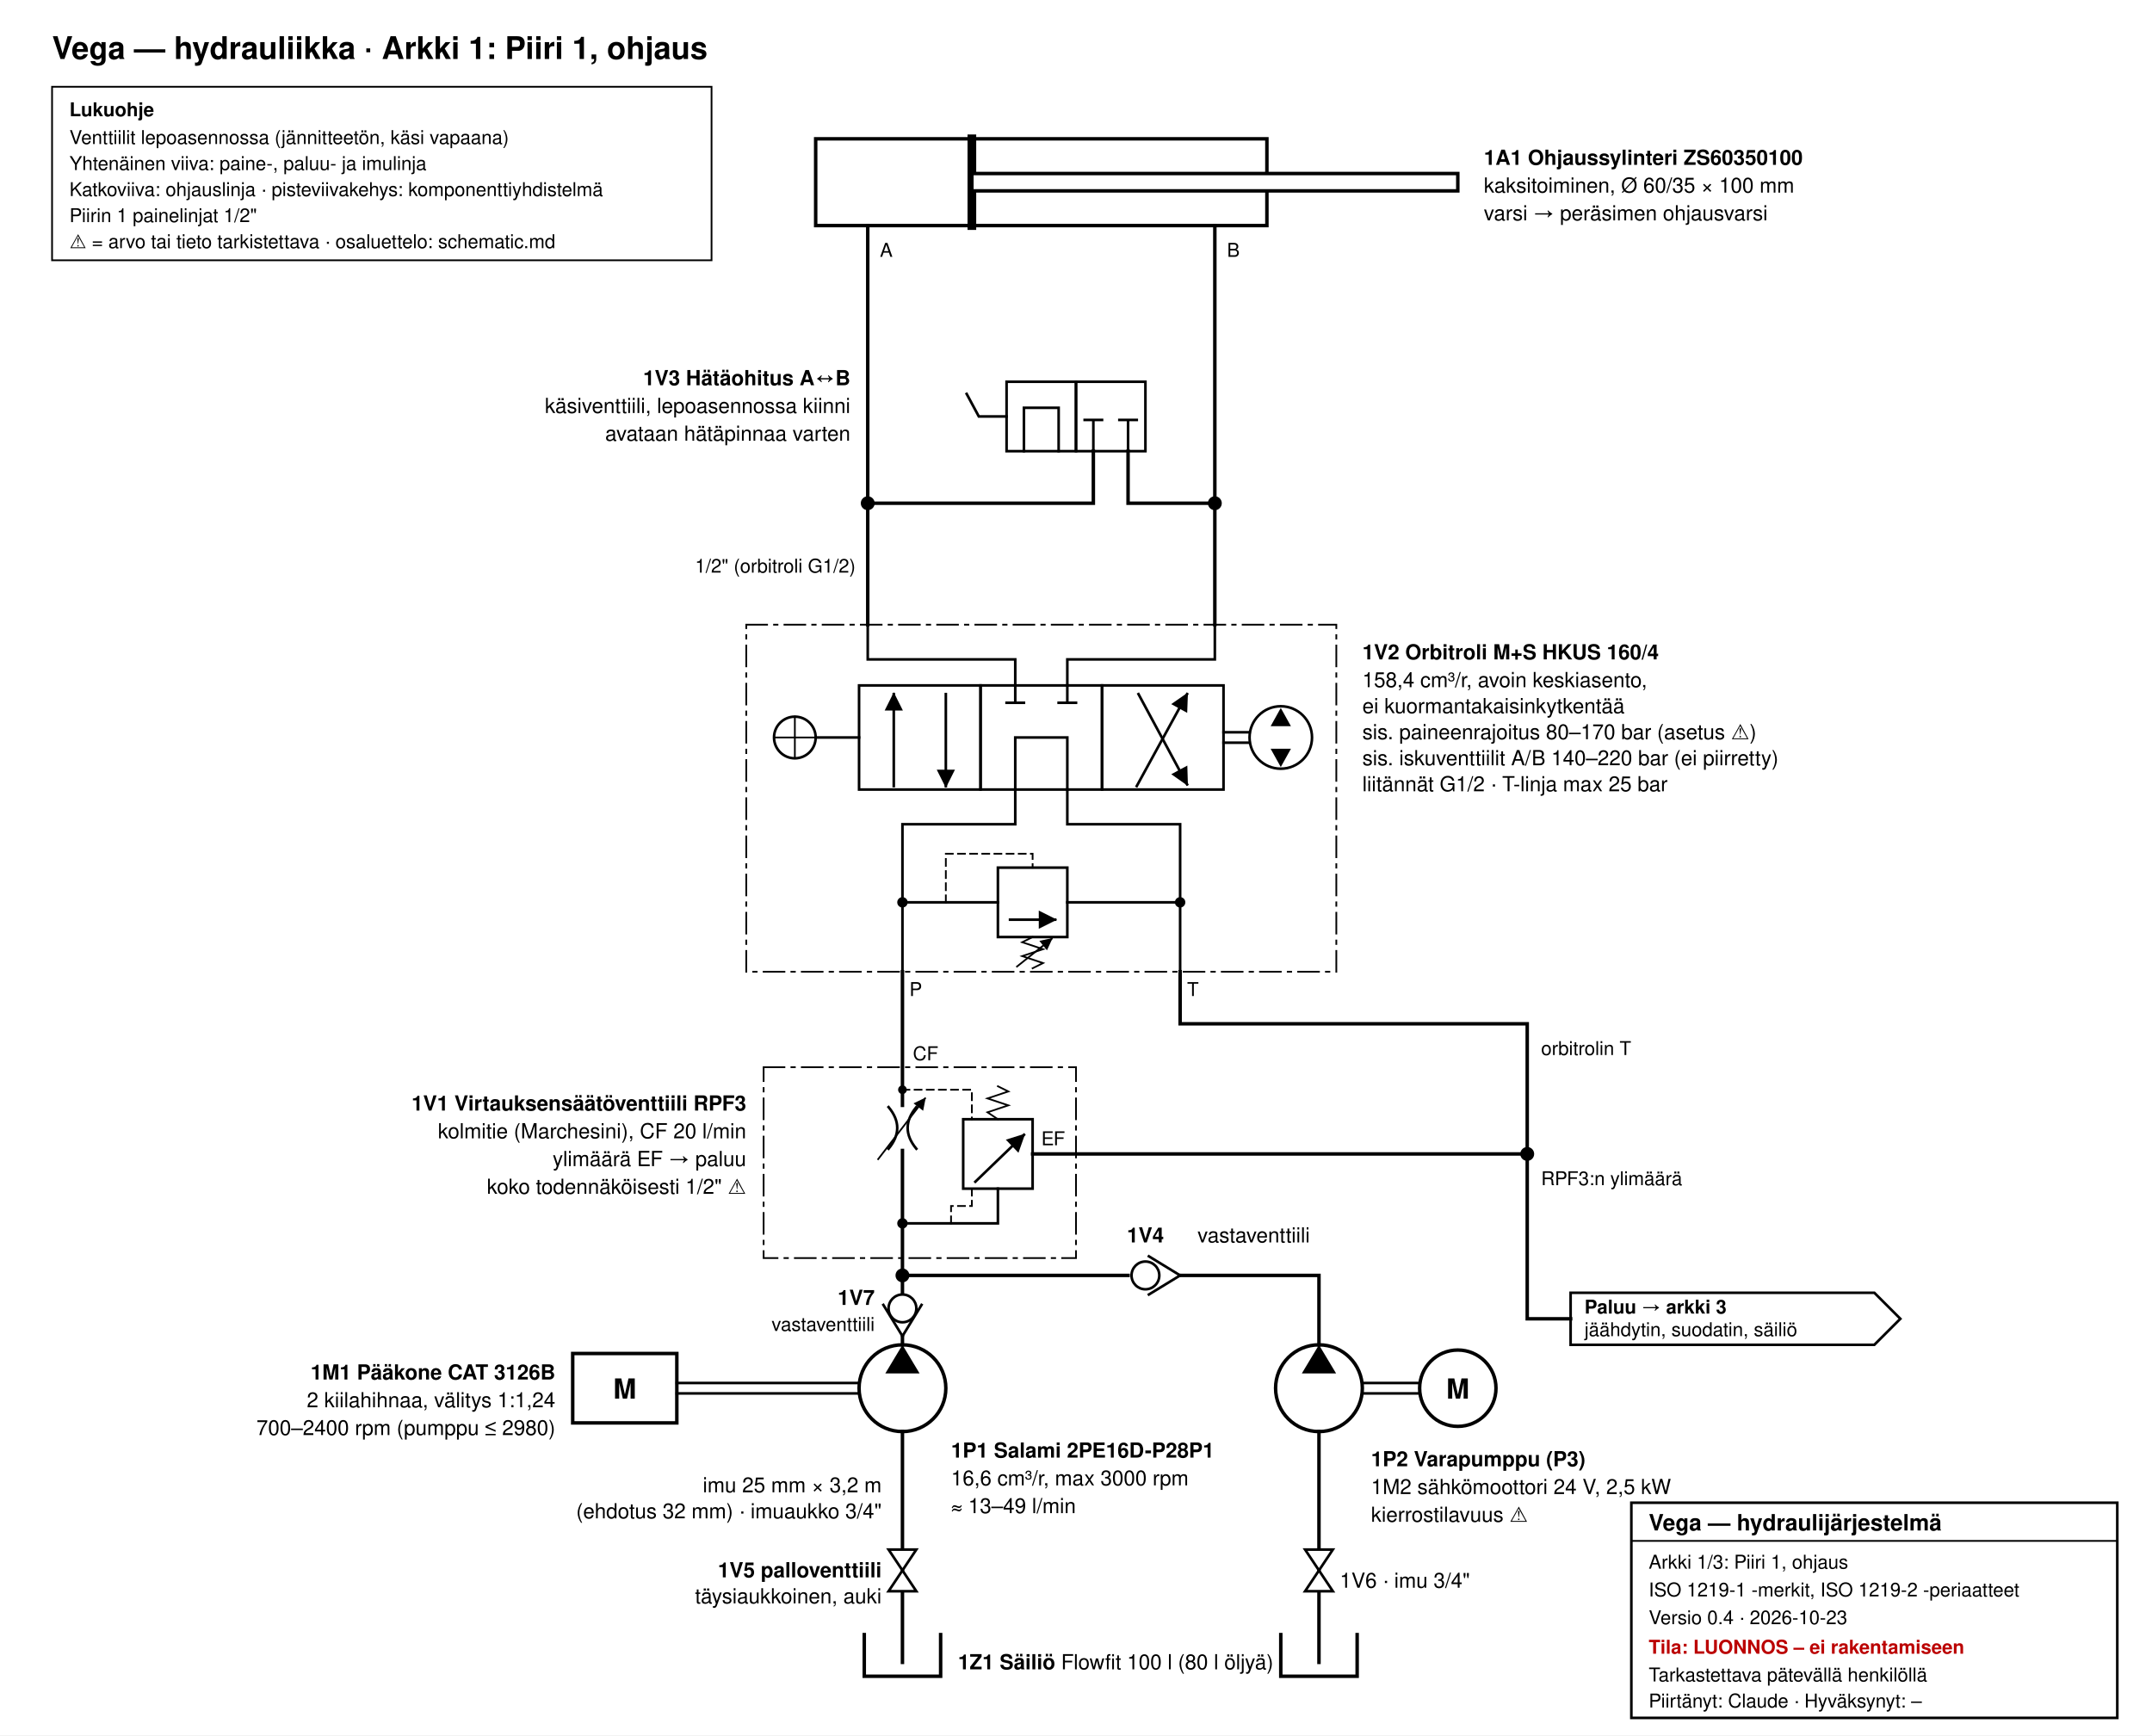
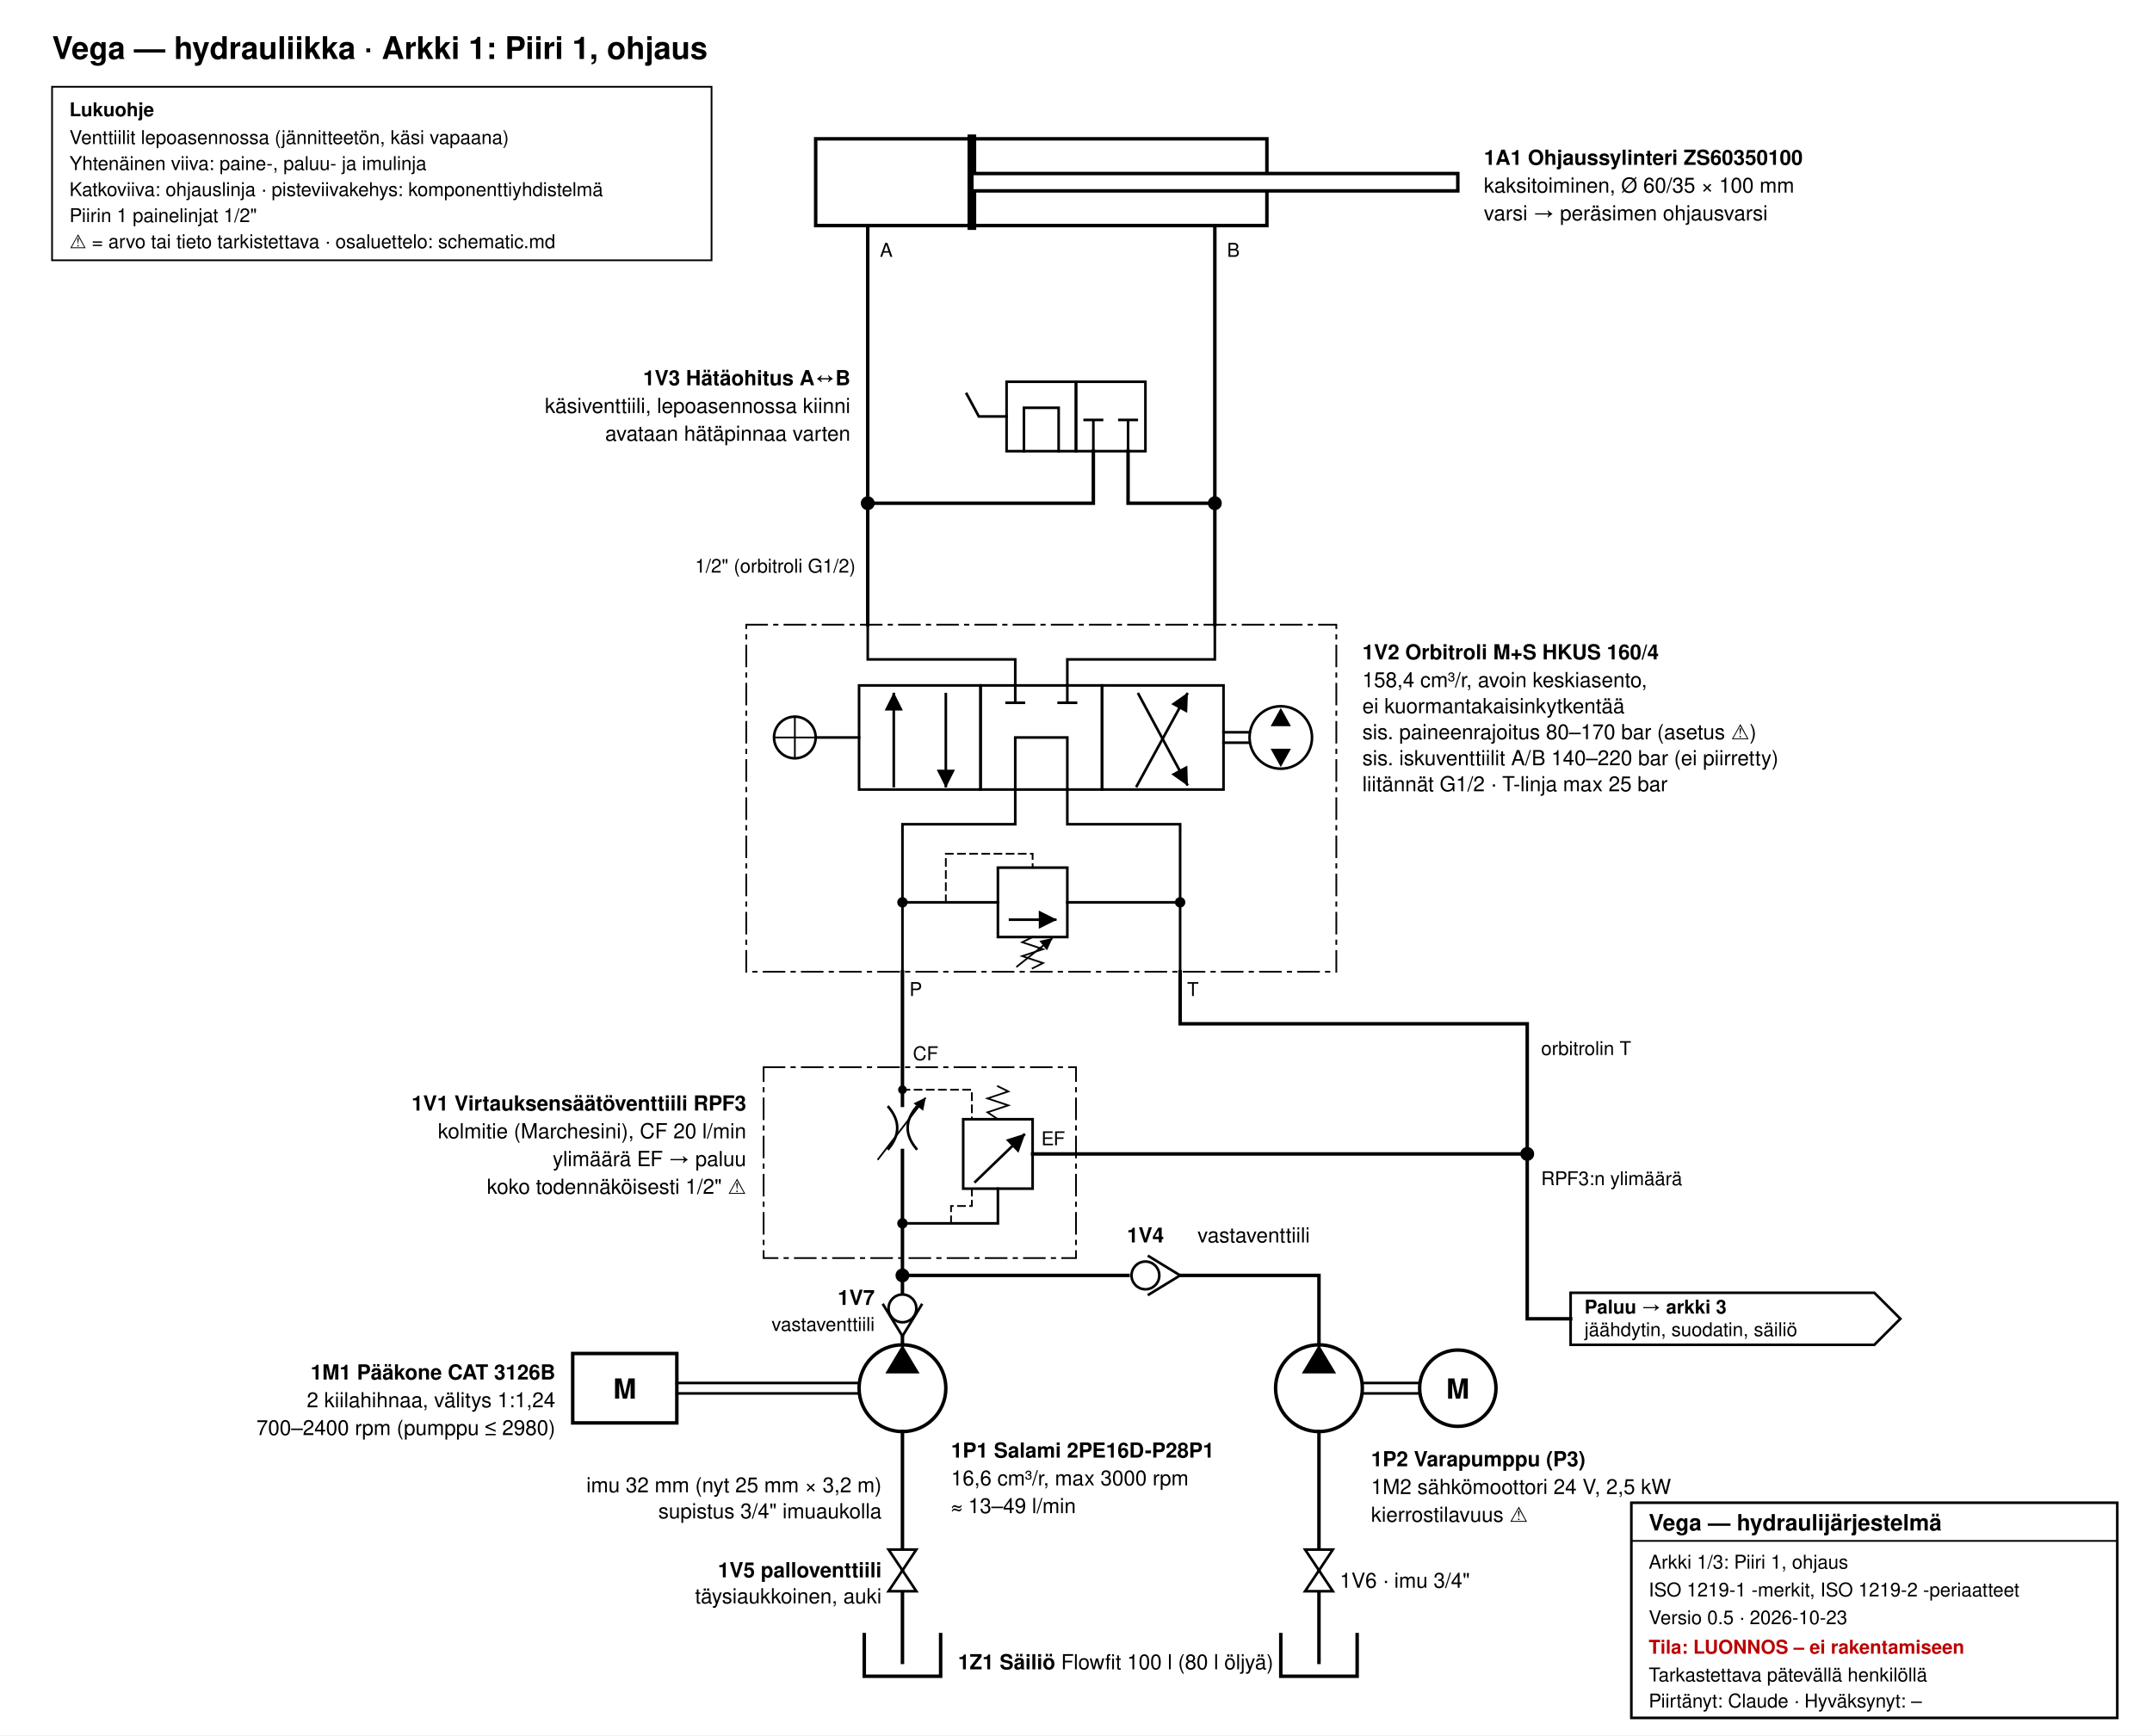
<svg xmlns="http://www.w3.org/2000/svg" viewBox="0 0 1240 1000" width="1240" height="1000" font-family="Helvetica, Arial, sans-serif" font-size="12">
  <defs>
    <marker id="ah" viewBox="0 0 10 10" refX="9" refY="5" markerWidth="7" markerHeight="7" orient="auto-start-reverse">
      <path d="M0,0 L10,5 L0,10 z" fill="#000" />
    </marker>
    <marker id="ahg" viewBox="0 0 10 10" refX="9" refY="5" markerWidth="7" markerHeight="7" orient="auto-start-reverse">
      <path d="M0,0 L10,5 L0,10 z" fill="#888" />
    </marker>
  </defs>
  <rect width="1240" height="1000" fill="#fff" />
  <g stroke="#000" stroke-width="2" fill="none" stroke-linecap="square">
    <text x="30" y="34" font-size="18" font-weight="bold" fill="#000" stroke="none">Vega — hydrauliikka · Arkki 1: Piiri 1, ohjaus</text>
    <rect x="30" y="50" width="380" height="100" stroke-width="1" />
    <g stroke="none" fill="#000" font-size="11">
      <text x="40" y="67" font-weight="bold">Lukuohje</text>
      <text x="40" y="83">Venttiilit lepoasennossa (jännitteetön, käsi vapaana)</text>
      <text x="40" y="98">Yhtenäinen viiva: paine-, paluu- ja imulinja</text>
      <text x="40" y="113">Katkoviiva: ohjauslinja · pisteviivakehys: komponenttiyhdistelmä</text>
      <text x="40" y="128">Piirin 1 painelinjat 1/2"</text>
      <text x="40" y="143">⚠ = arvo tai tieto tarkistettava · osaluettelo: schematic.md</text>
    </g>
    <rect x="470" y="80" width="260" height="50" />
    <line x1="560" y1="80" x2="560" y2="130" stroke-width="5" />
    <rect x="560" y="100" width="280" height="10" fill="#fff" />
    <g stroke="none" fill="#000">
      <text x="855" y="95" font-weight="bold">1A1 Ohjaussylinteri ZS60350100</text>
      <text x="855" y="111">kaksitoiminen, Ø 60/35 × 100 mm</text>
      <text x="855" y="127">varsi → peräsimen ohjausvarsi</text>
      <text x="507" y="148" font-size="11">A</text>
      <text x="707" y="148" font-size="11">B</text>
    </g>
    <line x1="500" y1="130" x2="500" y2="360" />
    <line x1="700" y1="130" x2="700" y2="360" />
    <text x="493" y="330" text-anchor="end" stroke="none" fill="#000" font-size="11">1/2" (orbitroli G1/2)</text>
    <rect x="580" y="220" width="40" height="40" stroke-width="1.5" />
    <rect x="620" y="220" width="40" height="40" stroke-width="1.5" />
    <path d="M590 260 V235 H610 V260" stroke-width="1.5" />
    <path d="M630 260 V242 M625 242 H635 M650 260 V242 M645 242 H655" stroke-width="1.5" />
    <path d="M580 240 H564 L557 227" stroke-width="1.5" />
    <path d="M500 290 H630 V260 M700 290 H650 V260" />
    <circle cx="500" cy="290" r="4" fill="#000" stroke="none" />
    <circle cx="700" cy="290" r="4" fill="#000" stroke="none" />
    <g stroke="none" fill="#000" text-anchor="end">
      <text x="490" y="222" font-weight="bold">1V3 Hätäohitus A↔B</text>
      <text x="490" y="238">käsiventtiili, lepoasennossa kiinni</text>
      <text x="490" y="254">avataan hätäpinnaa varten</text>
    </g>
    <rect x="430" y="360" width="340" height="200" stroke-width="1" stroke-dasharray="12 4 2 4" />
    <rect x="495" y="395" width="70" height="60" stroke-width="1.5" />
    <rect x="565" y="395" width="70" height="60" stroke-width="1.5" />
    <rect x="635" y="395" width="70" height="60" stroke-width="1.5" />
    <line x1="515" y1="453" x2="515" y2="400" stroke-width="1.5" marker-end="url(#ah)" />
    <line x1="545" y1="400" x2="545" y2="453" stroke-width="1.5" marker-end="url(#ah)" />
    <path d="M585 395 V405 M580 405 H590 M615 395 V405 M610 405 H620" stroke-width="1.5" />
    <path d="M585 455 V425 H615 V455" stroke-width="1.5" />
    <line x1="655" y1="453" x2="684" y2="400" stroke-width="1.5" marker-end="url(#ah)" />
    <line x1="656" y1="400" x2="684" y2="452" stroke-width="1.5" marker-end="url(#ah)" />
    <line x1="495" y1="425" x2="470" y2="425" stroke-width="1.5" />
    <circle cx="458" cy="425" r="12" stroke-width="1.5" />
    <path d="M446 425 H470 M458 413 V437" stroke-width="1" />
    <path d="M705 422 H720 M705 428 H720" stroke-width="1.5" />
    <circle cx="738" cy="425" r="18" stroke-width="1.5" />
    <path d="M738 409 L733 418 L743 418 Z M738 441 L733 432 L743 432 Z" fill="#000" stroke-width="1" />
    <path d="M585 395 V380 H500 V360 M615 395 V380 H700 V360" stroke-width="1.5" />
    <path d="M520 560 V475 H585 V455 M615 455 V475 H680 V560" stroke-width="1.5" />
    <path d="M520 520 H575 M615 520 H680" stroke-width="1.5" />
    <rect x="575" y="500" width="40" height="40" stroke-width="1.5" />
    <line x1="582" y1="530" x2="608" y2="530" stroke-width="1.5" marker-end="url(#ah)" />
    <polyline points="595,540 589,543 601,547 589,551 601,555 595,558" stroke-width="1" />
    <line x1="586" y1="557" x2="606" y2="541" stroke-width="1" marker-end="url(#ah)" />
    <path d="M545 520 V492 H595 V500" stroke-width="1" stroke-dasharray="4 3" />
    <circle cx="520" cy="520" r="3" fill="#000" stroke="none" />
    <circle cx="680" cy="520" r="3" fill="#000" stroke="none" />
    <g stroke="none" fill="#000" font-size="11">
      <text x="524" y="574">P</text>
      <text x="684" y="574">T</text>
    </g>
    <g stroke="none" fill="#000">
      <text x="785" y="380" font-weight="bold">1V2 Orbitroli M+S HKUS 160/4</text>
      <text x="785" y="396">158,4 cm³/r, avoin keskiasento,</text>
      <text x="785" y="411">ei kuormantakaisinkytkentää</text>
      <text x="785" y="426">sis. paineenrajoitus 80–170 bar (asetus ⚠)</text>
      <text x="785" y="441">sis. iskuventtiilit A/B 140–220 bar (ei piirretty)</text>
      <text x="785" y="456">liitännät G1/2 · T-linja max 25 bar</text>
    </g>
    <path d="M680 560 V590 H880 V760 H905" />
    <circle cx="880" cy="665" r="4" fill="#000" stroke="none" />
    <path d="M905 745 H1080 L1095 760 L1080 775 H905 Z" stroke-width="1.5" />
    <g stroke="none" fill="#000" font-size="11">
      <text x="913" y="757" font-weight="bold">Paluu → arkki 3</text>
      <text x="913" y="770">jäähdytin, suodatin, säiliö</text>
      <text x="888" y="608">orbitrolin T</text>
      <text x="888" y="683">RPF3:n ylimäärä</text>
    </g>
    <rect x="440" y="615" width="180" height="110" stroke-width="1" stroke-dasharray="12 4 2 4" />
    <line x1="520" y1="560" x2="520" y2="746" />
    <line x1="520" y1="770" x2="520" y2="775" />
    <path d="M520 770 L509 752 M520 770 L531 752" stroke-width="1.5" />
    <circle cx="520" cy="754" r="8" fill="#fff" stroke-width="1.5" />
    <rect x="512" y="638" width="16" height="24" fill="#fff" stroke="none" />
    <path d="M512 638 Q522 650 512 662 M528 638 Q518 650 528 662" stroke-width="1.5" />
    <line x1="506" y1="668" x2="533" y2="633" stroke-width="1" marker-end="url(#ah)" />
    <path d="M520 705 H575 V685" stroke-width="1.5" />
    <rect x="555" y="645" width="40" height="40" stroke-width="1.5" />
    <line x1="562" y1="681" x2="590" y2="654" stroke-width="1.5" marker-end="url(#ah)" />
    <polyline points="575,645 569,641 581,637 569,633 581,629 575,626" stroke-width="1" />
    <path d="M520 628 H560 V645" stroke-width="1" stroke-dasharray="4 3" />
    <path d="M548 705 V695 H560 V685" stroke-width="1" stroke-dasharray="4 3" />
    <path d="M595 665 H880" />
    <circle cx="520" cy="705" r="3" fill="#000" stroke="none" />
    <circle cx="520" cy="628" r="2.5" fill="#000" stroke="none" />
    <g stroke="none" fill="#000" font-size="11">
      <text x="526" y="611">CF</text>
      <text x="600" y="660">EF</text>
    </g>
    <g stroke="none" fill="#000" text-anchor="end">
      <text x="430" y="640" font-weight="bold">1V1 Virtauksensäätöventtiili RPF3</text>
      <text x="430" y="656">kolmitie (Marchesini), CF 20 l/min</text>
      <text x="430" y="672">ylimäärä EF → paluu</text>
      <text x="430" y="688">koko todennäköisesti 1/2" ⚠</text>
    </g>
    <text x="504" y="752" text-anchor="end" stroke="none" fill="#000" font-weight="bold">1V7</text>
    <text x="504" y="767" text-anchor="end" stroke="none" fill="#000" font-size="11">vastaventtiili</text>
    <circle cx="520" cy="735" r="4" fill="#000" stroke="none" />
    <circle cx="520" cy="800" r="25" />
    <path d="M520 776 L511 791 L529 791 Z" fill="#000" stroke-width="1" />
    <path d="M390 797 H495 M390 803 H495" stroke-width="1.5" />
    <rect x="330" y="780" width="60" height="40" />
    <text x="360" y="806" text-anchor="middle" font-size="16" font-weight="bold" stroke="none" fill="#000">M</text>
    <g stroke="none" fill="#000" text-anchor="end">
      <text x="320" y="795" font-weight="bold">1M1 Pääkone CAT 3126B</text>
      <text x="320" y="811">2 kiilahihnaa, välitys 1:1,24</text>
      <text x="320" y="827">700–2400 rpm (pumppu ≤ 2980)</text>
    </g>
    <g stroke="none" fill="#000">
      <text x="548" y="840" font-weight="bold">1P1 Salami 2PE16D-P28P1</text>
      <text x="548" y="856">16,6 cm³/r, max 3000 rpm</text>
      <text x="548" y="872">≈ 13–49 l/min</text>
    </g>
    <line x1="520" y1="825" x2="520" y2="958" />
    <path d="M512 893 L528 893 L520 905 Z M512 917 L528 917 L520 905 Z" fill="#fff" stroke-width="1.5" />
    <path d="M498 942 V966 H542 V942" stroke-width="2" />
    <g stroke="none" fill="#000" text-anchor="end">
-       <text x="508" y="860">imu 25 mm × 3,2 m</text>
-       <text x="508" y="875">(ehdotus 32 mm) · imuaukko 3/4"</text>
+       <text x="508" y="860">imu 32 mm (nyt 25 mm × 3,2 m)</text>
+       <text x="508" y="875">supistus 3/4" imuaukolla</text>
      <text x="508" y="909" font-weight="bold">1V5 palloventtiili</text>
      <text x="508" y="924">täysiaukkoinen, auki</text>
    </g>
    <text x="552" y="962" stroke="none" fill="#000">
      <tspan font-weight="bold">1Z1 Säiliö</tspan> Flowfit 100 l (80 l öljyä)</text>
    <g stroke="#000">
      <circle cx="760" cy="800" r="25" />
      <path d="M760 776 L751 791 L769 791 Z" fill="#000" stroke-width="1" />
      <path d="M785 797 H818 M785 803 H818" stroke-width="1.5" />
      <circle cx="840" cy="800" r="22" />
      <path d="M760 775 V735 H680 M650 735 H520" />
      <path d="M680 735 L662 724 M680 735 L662 746" stroke-width="1.5" />
      <circle cx="660" cy="735" r="8" fill="#fff" stroke-width="1.5" />
      <line x1="760" y1="825" x2="760" y2="958" />
      <path d="M752 893 L768 893 L760 905 Z M752 917 L768 917 L760 905 Z" fill="#fff" stroke-width="1.5" />
      <path d="M738 942 V966 H782 V942" />
    </g>
    <text x="840" y="806" text-anchor="middle" font-size="16" font-weight="bold" stroke="none" fill="#000">M</text>
    <g stroke="none" fill="#000">
      <text x="660" y="716" text-anchor="middle" font-weight="bold">1V4</text>
      <text x="690" y="716">vastaventtiili</text>
      <text x="790" y="845" font-weight="bold">1P2 Varapumppu (P3)</text>
      <text x="790" y="861">1M2 sähkömoottori 24 V, 2,5 kW</text>
      <text x="790" y="877">kierrostilavuus ⚠</text>
      <text x="772" y="915">1V6 · imu 3/4"</text>
    </g>
    <rect x="940" y="866" width="280" height="124" stroke-width="1.5" />
    <line x1="940" y1="888" x2="1220" y2="888" stroke-width="1" />
    <g stroke="none" fill="#000" font-size="11">
      <text x="950" y="882" font-size="13" font-weight="bold">Vega — hydraulijärjestelmä</text>
      <text x="950" y="904">Arkki 1/3: Piiri 1, ohjaus</text>
      <text x="950" y="920">ISO 1219-1 -merkit, ISO 1219-2 -periaatteet</text>
-       <text x="950" y="936">Versio 0.4 · 2026-10-23</text>
+       <text x="950" y="936">Versio 0.5 · 2026-10-23</text>
      <text x="950" y="953" font-weight="bold" fill="#b00">Tila: LUONNOS – ei rakentamiseen</text>
      <text x="950" y="969">Tarkastettava pätevällä henkilöllä</text>
      <text x="950" y="984">Piirtänyt: Claude · Hyväksynyt: –</text>
    </g>
  </g>
</svg>
